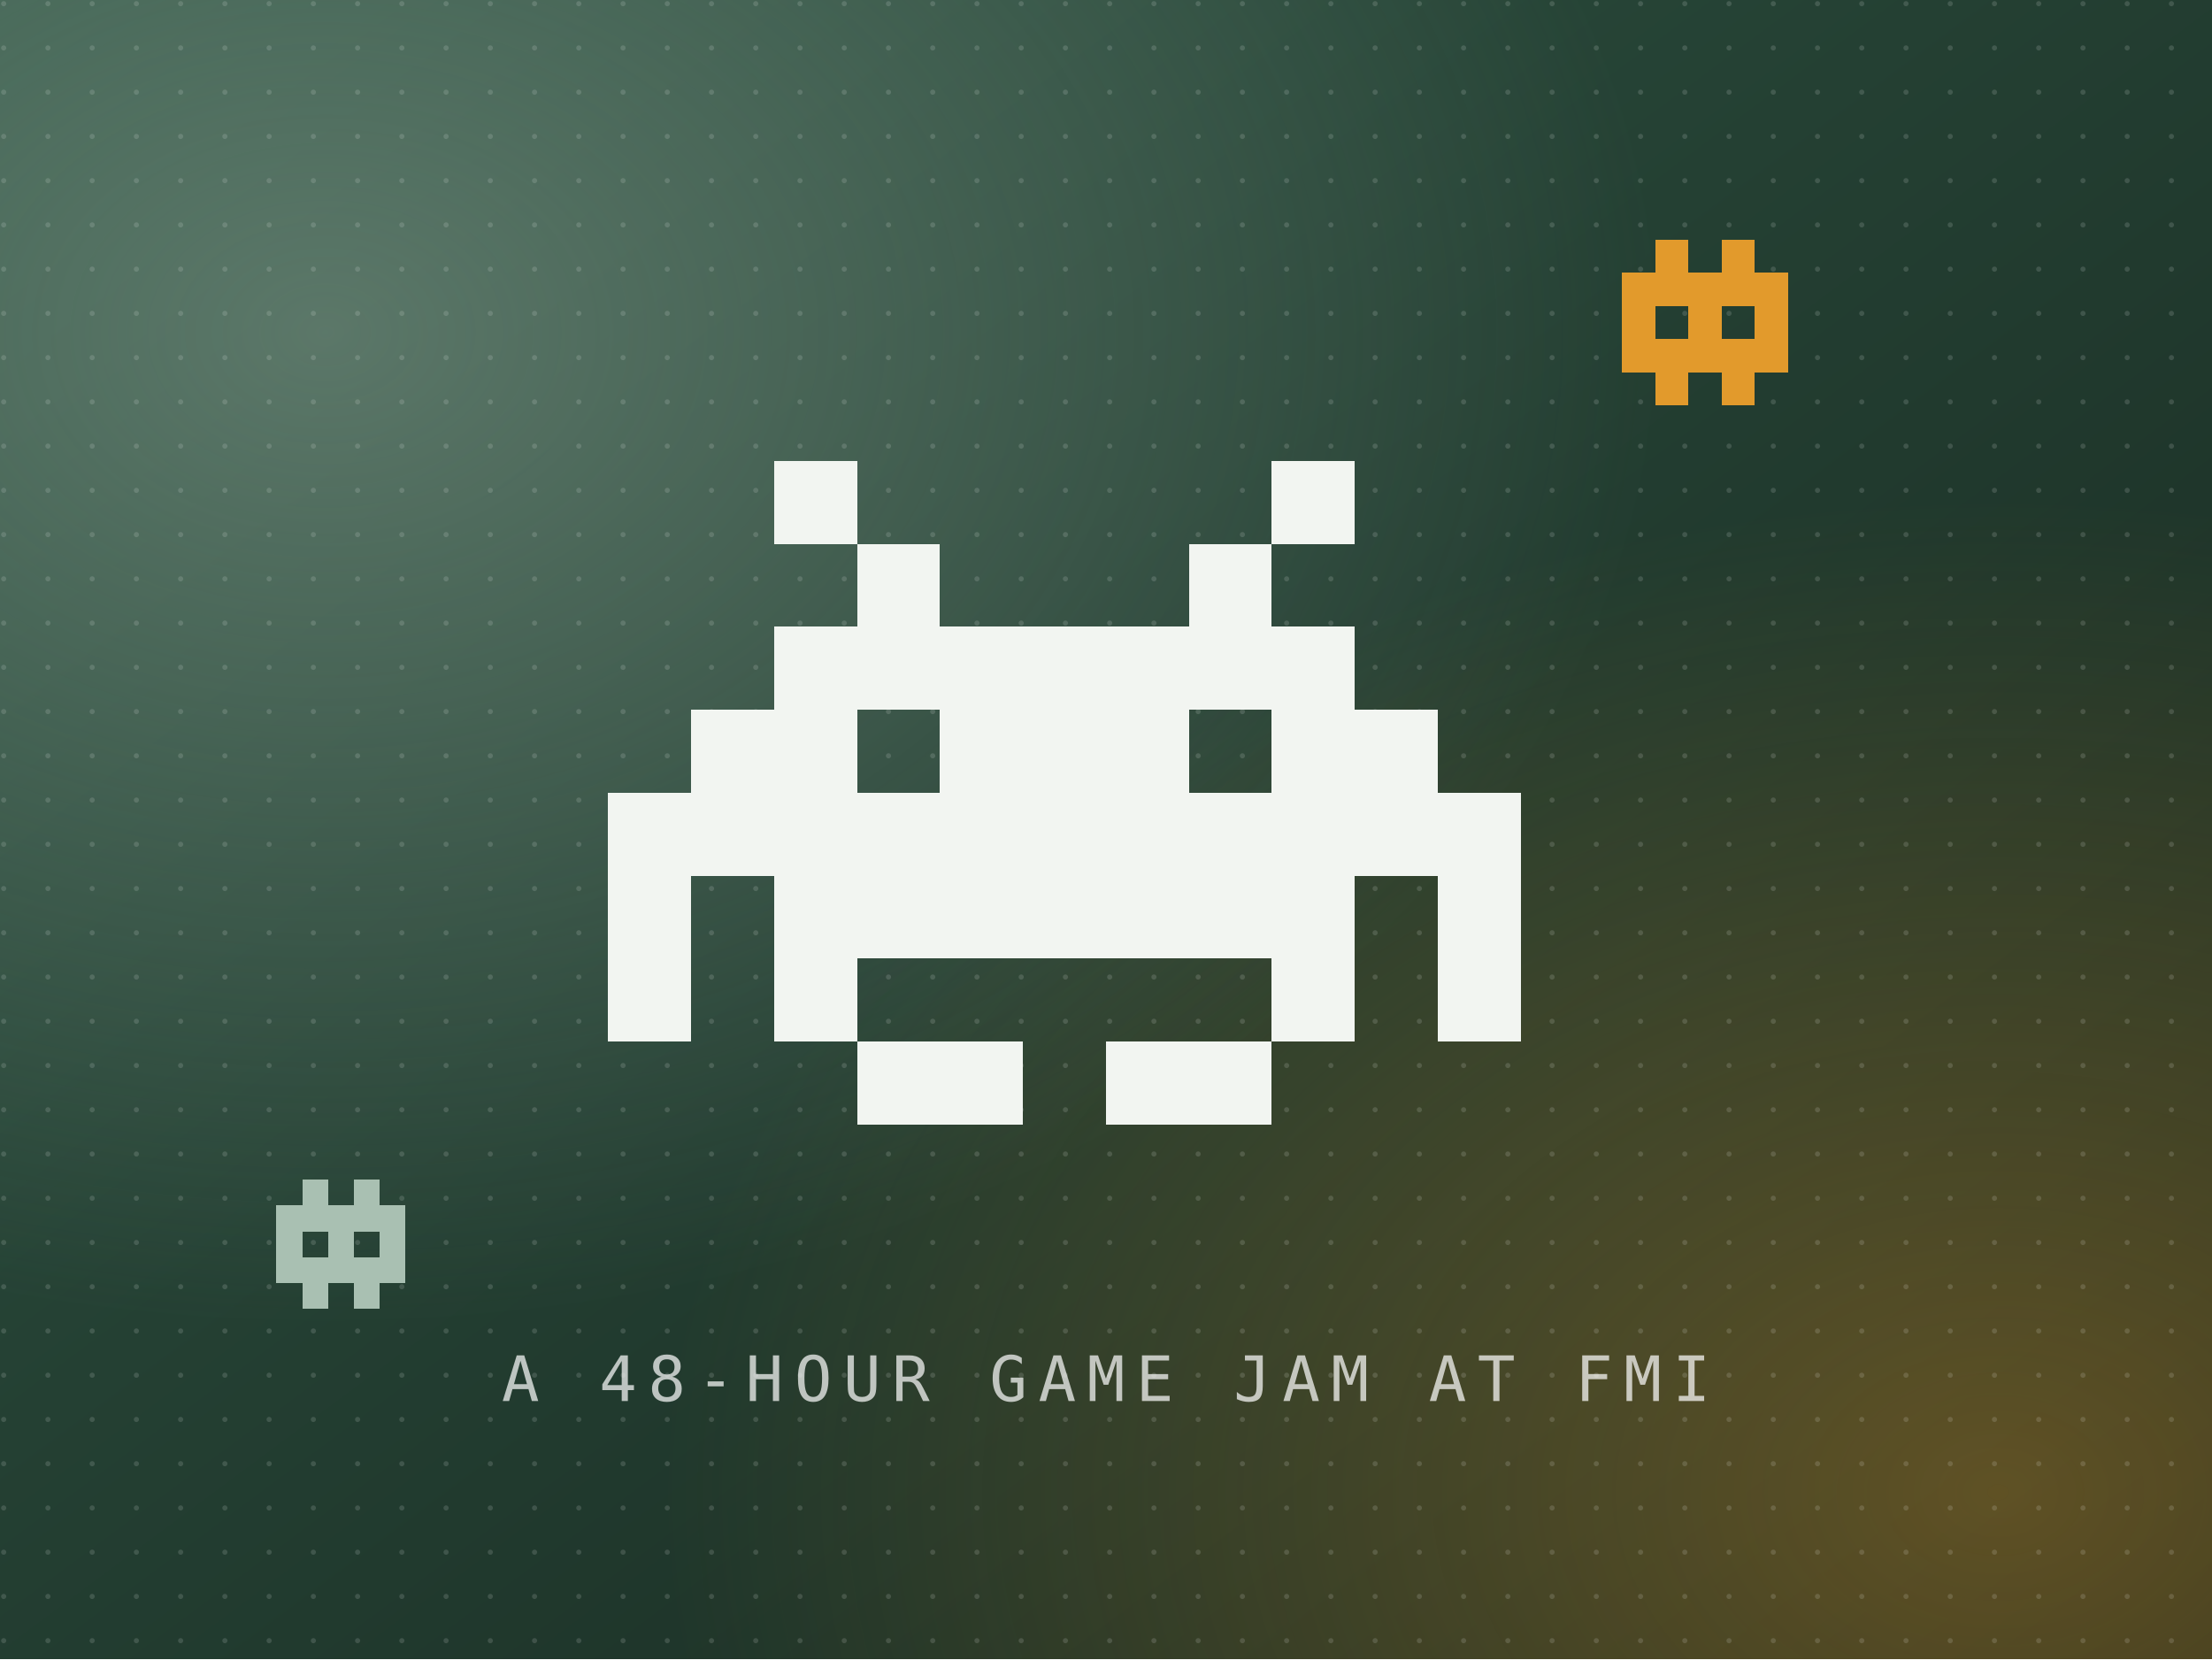
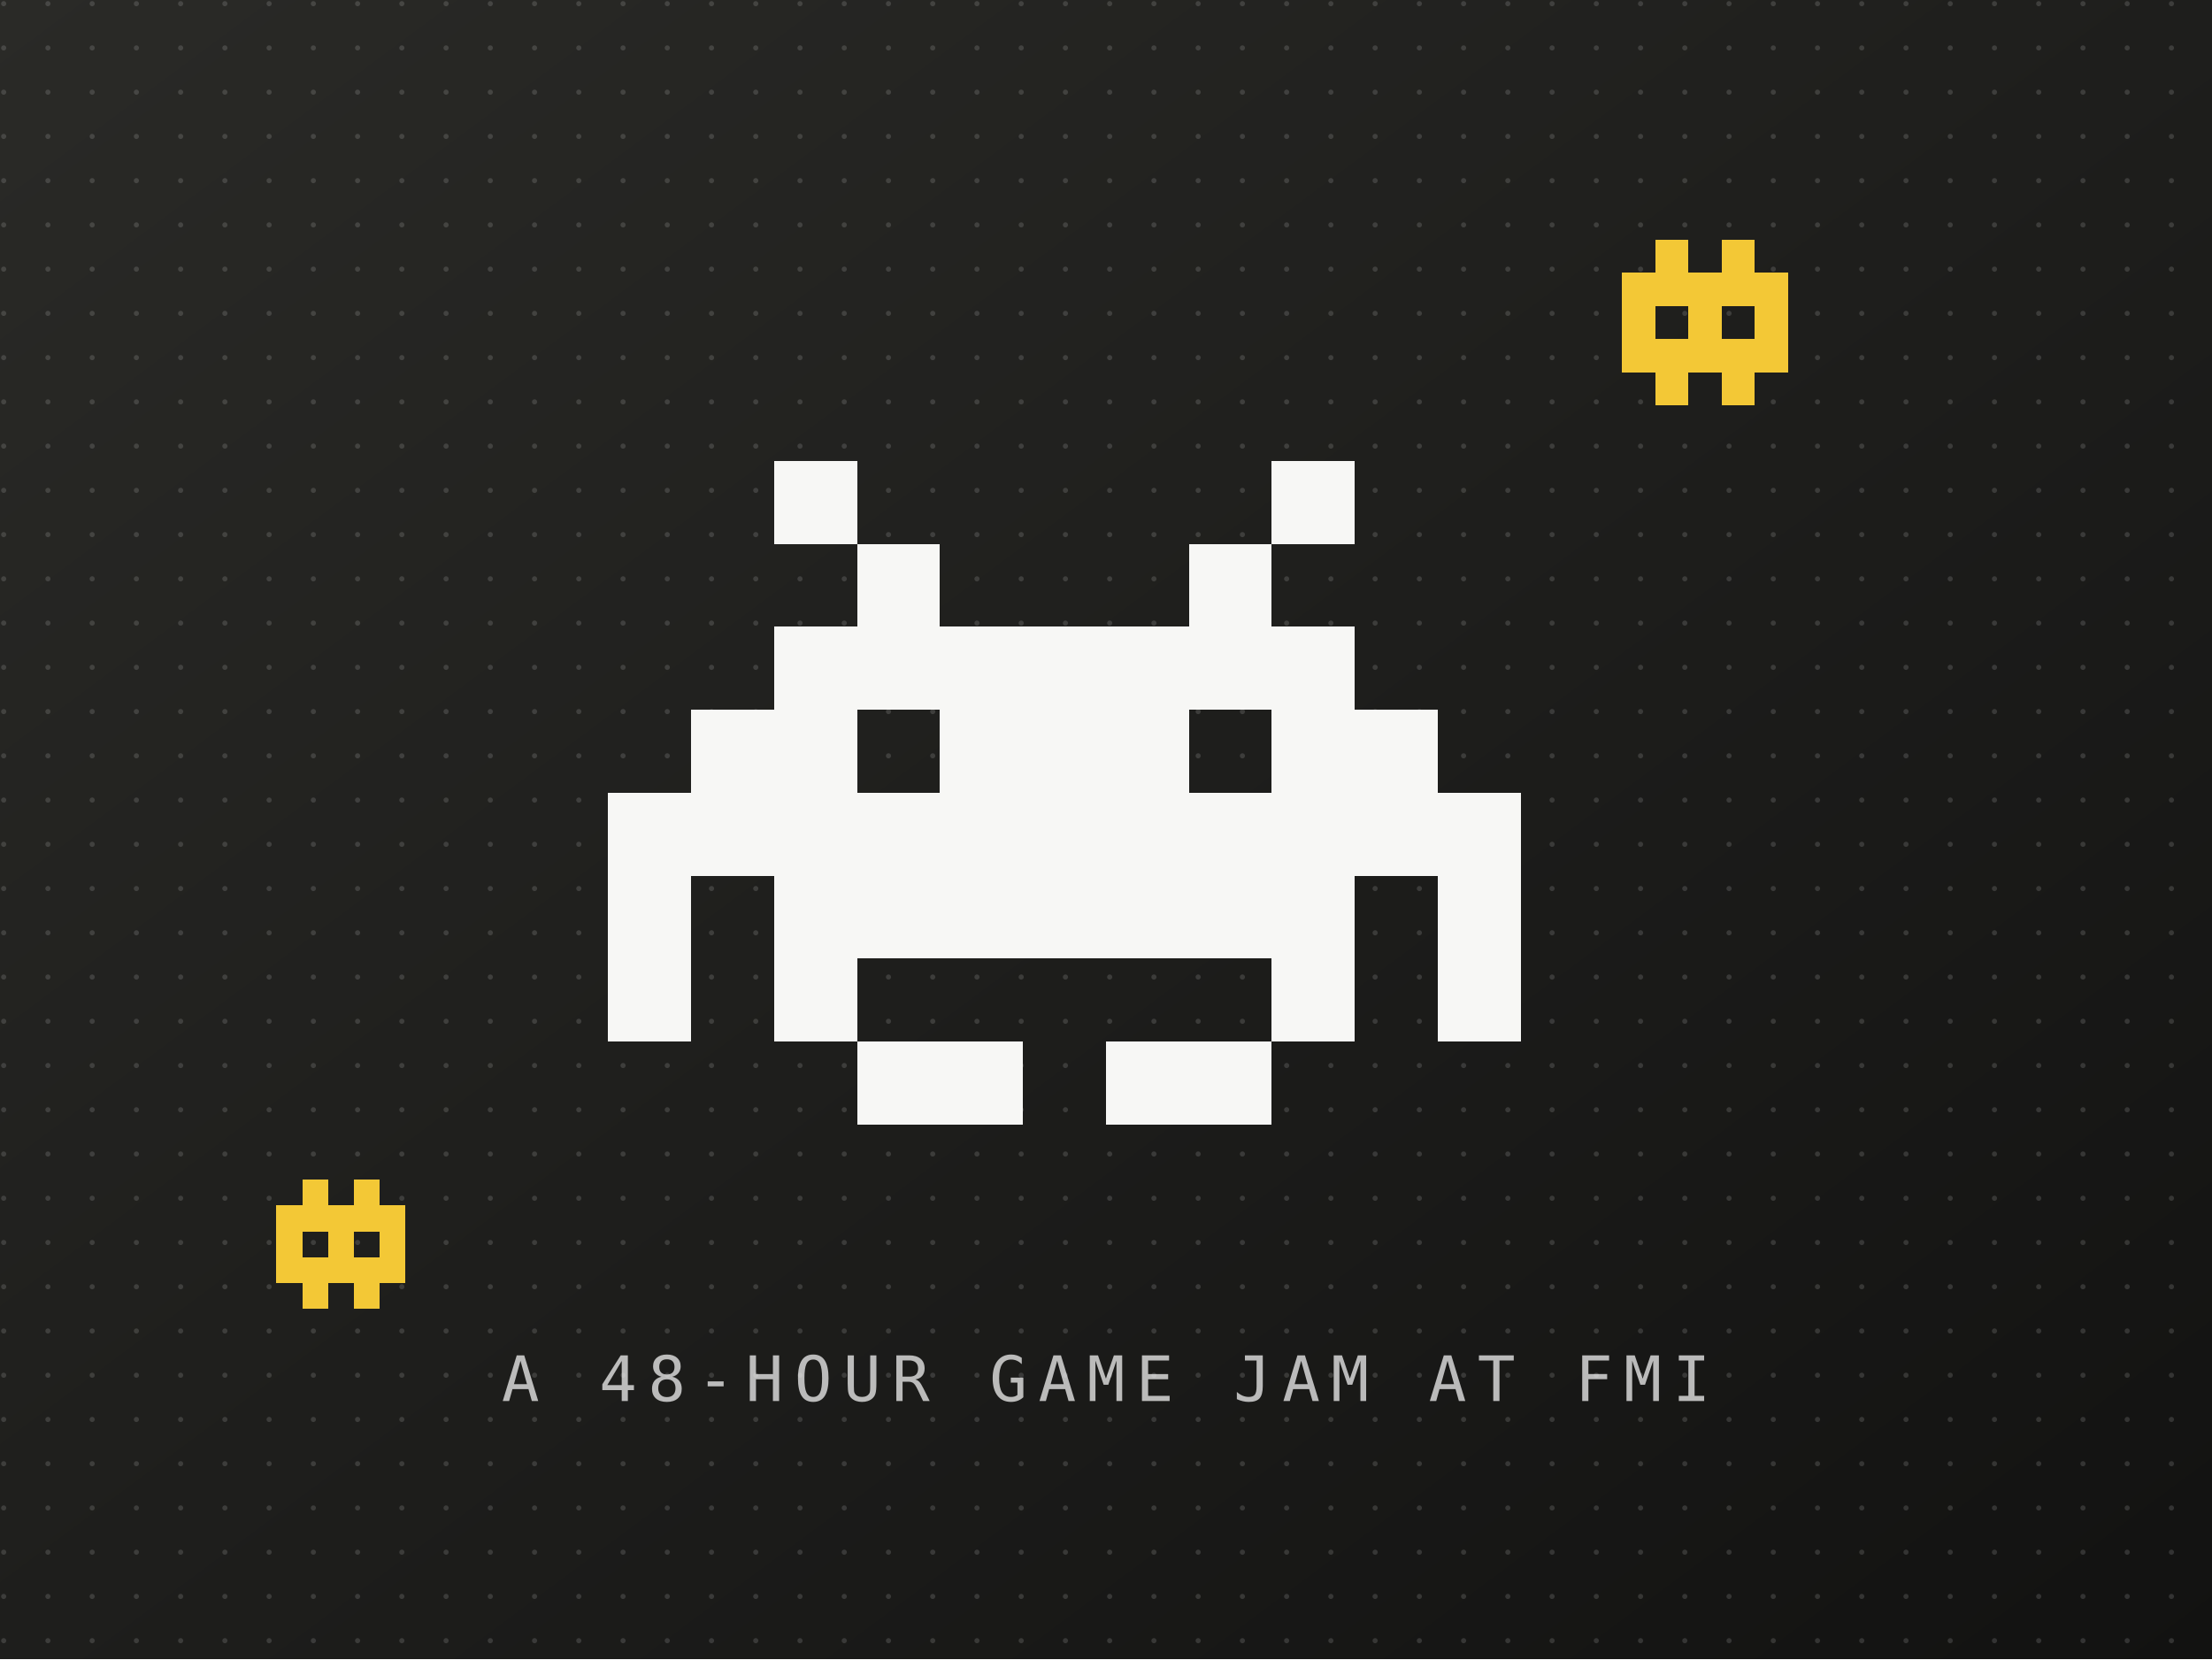
<svg xmlns="http://www.w3.org/2000/svg" width="1200" height="900" viewBox="0 0 1200 900">
  <defs>
    <linearGradient id="g" x1="0" y1="0" x2="1" y2="1">
-       <stop offset="0" stop-color="#2f5544" />
-       <stop offset="1" stop-color="#16251d" />
+       <stop offset="0" stop-color="#2a2a27" />
+       <stop offset="1" stop-color="#121211" />
    </linearGradient>
-     <radialGradient id="r1" cx="0.15" cy="0.2" r="0.6">
-       <stop offset="0" stop-color="#839a8c" stop-opacity="0.55" />
-       <stop offset="1" stop-color="#839a8c" stop-opacity="0" />
-     </radialGradient>
-     <radialGradient id="r2" cx="0.9" cy="0.9" r="0.6">
-       <stop offset="0" stop-color="#e29a2c" stop-opacity="0.35" />
-       <stop offset="1" stop-color="#e29a2c" stop-opacity="0" />
-     </radialGradient>
    <pattern id="dots" width="24" height="24" patternUnits="userSpaceOnUse">
      <circle cx="2" cy="2" r="1.4" fill="rgba(255,255,255,0.14)" />
    </pattern>
  </defs>
  <rect width="1200" height="900" fill="url(#g)" />
-   <rect width="1200" height="900" fill="url(#r1)" />
-   <rect width="1200" height="900" fill="url(#r2)" />
  <rect width="1200" height="900" fill="url(#dots)" />
-   <g fill="#f2f5f1" transform="translate(330 250) scale(45)" shape-rendering="crispEdges">
+   <g fill="#f7f7f5" transform="translate(330 250) scale(45)" shape-rendering="crispEdges">
    <rect x="2" y="0" width="1" height="1" />
    <rect x="8" y="0" width="1" height="1" />
    <rect x="3" y="1" width="1" height="1" />
    <rect x="7" y="1" width="1" height="1" />
    <rect x="2" y="2" width="7" height="1" />
    <rect x="1" y="3" width="2" height="1" />
    <rect x="4" y="3" width="3" height="1" />
    <rect x="8" y="3" width="2" height="1" />
    <rect x="0" y="4" width="11" height="1" />
    <rect x="0" y="5" width="1" height="1" />
    <rect x="2" y="5" width="7" height="1" />
    <rect x="10" y="5" width="1" height="1" />
    <rect x="0" y="6" width="1" height="1" />
    <rect x="2" y="6" width="1" height="1" />
    <rect x="8" y="6" width="1" height="1" />
    <rect x="10" y="6" width="1" height="1" />
    <rect x="3" y="7" width="2" height="1" />
    <rect x="6" y="7" width="2" height="1" />
  </g>
-   <g fill="#e29a2c" transform="translate(880 130) scale(18)" shape-rendering="crispEdges">
+   <g fill="#f3c836" transform="translate(880 130) scale(18)" shape-rendering="crispEdges">
    <rect x="1" y="0" width="1" height="1" />
    <rect x="3" y="0" width="1" height="1" />
    <rect x="0" y="1" width="5" height="1" />
    <rect x="0" y="2" width="1" height="1" />
    <rect x="2" y="2" width="1" height="1" />
    <rect x="4" y="2" width="1" height="1" />
    <rect x="0" y="3" width="5" height="1" />
    <rect x="1" y="4" width="1" height="1" />
    <rect x="3" y="4" width="1" height="1" />
  </g>
-   <g fill="#a9c0b2" transform="translate(150 640) scale(14)" shape-rendering="crispEdges">
+   <g fill="#f3c836" transform="translate(150 640) scale(14)" shape-rendering="crispEdges">
    <rect x="1" y="0" width="1" height="1" />
    <rect x="3" y="0" width="1" height="1" />
    <rect x="0" y="1" width="5" height="1" />
    <rect x="0" y="2" width="1" height="1" />
    <rect x="2" y="2" width="1" height="1" />
    <rect x="4" y="2" width="1" height="1" />
    <rect x="0" y="3" width="5" height="1" />
    <rect x="1" y="4" width="1" height="1" />
    <rect x="3" y="4" width="1" height="1" />
  </g>
  <text x="600" y="760" text-anchor="middle" font-family="Menlo, Consolas, monospace" font-size="34" fill="rgba(255,255,255,0.7)" letter-spacing="6">A 48-HOUR GAME JAM AT FMI</text>
</svg>
